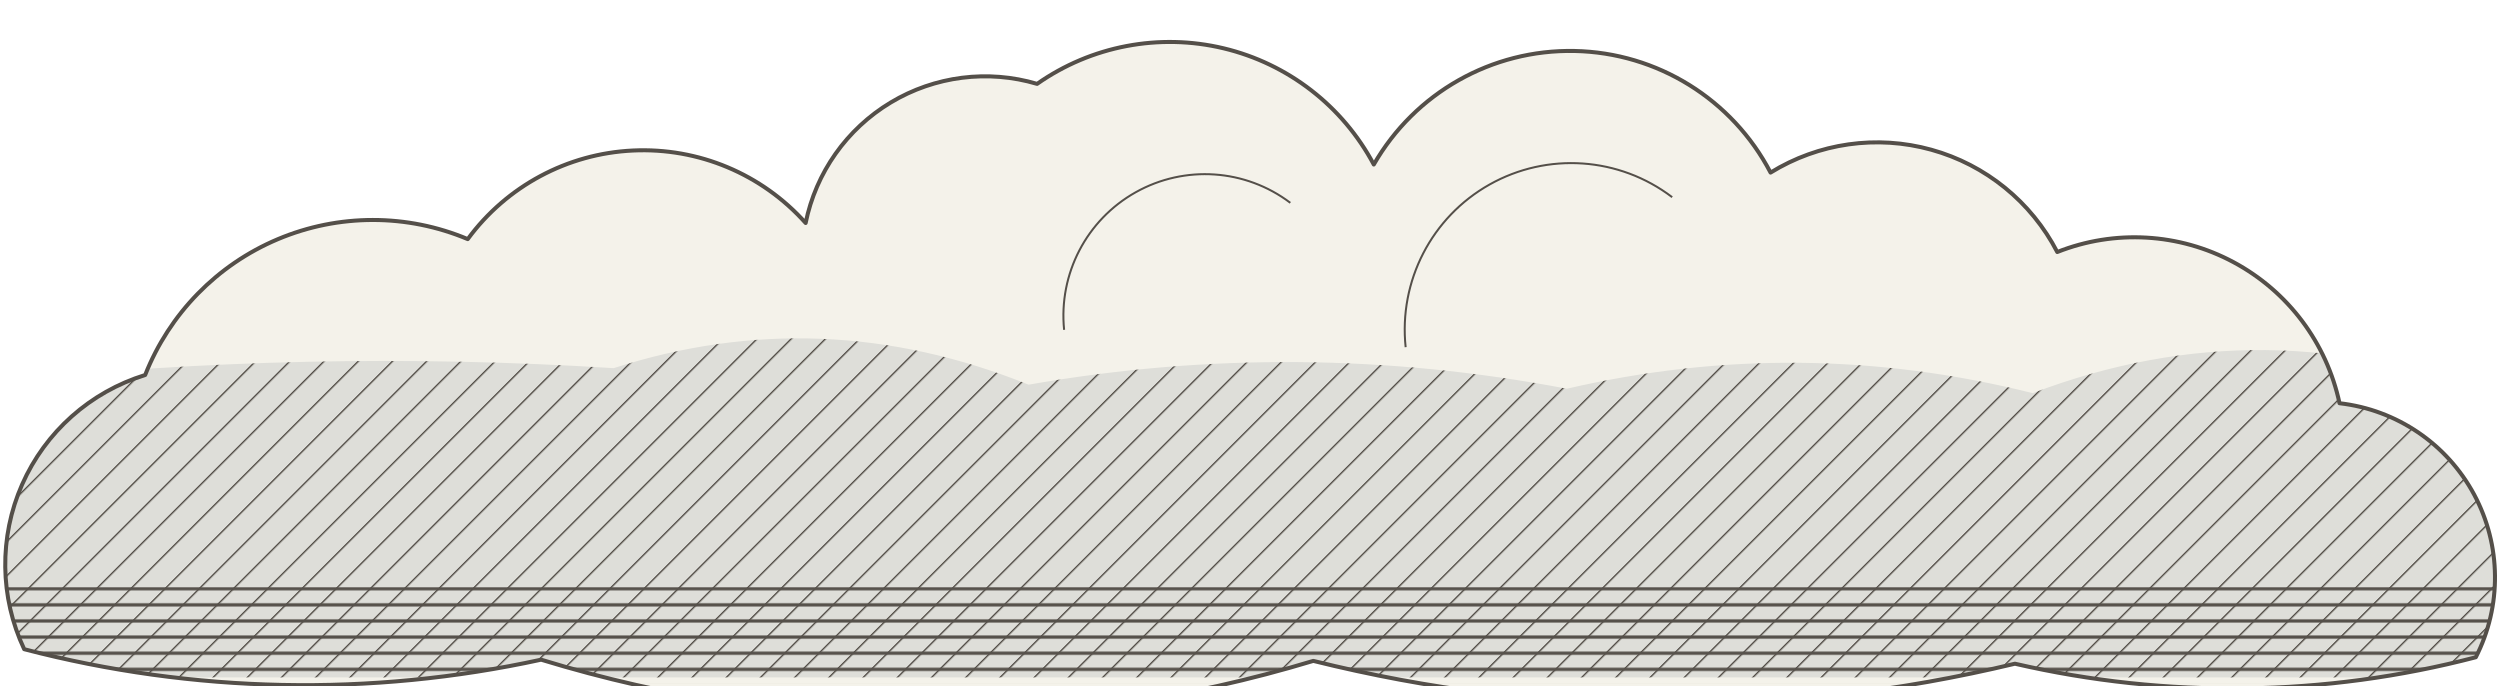
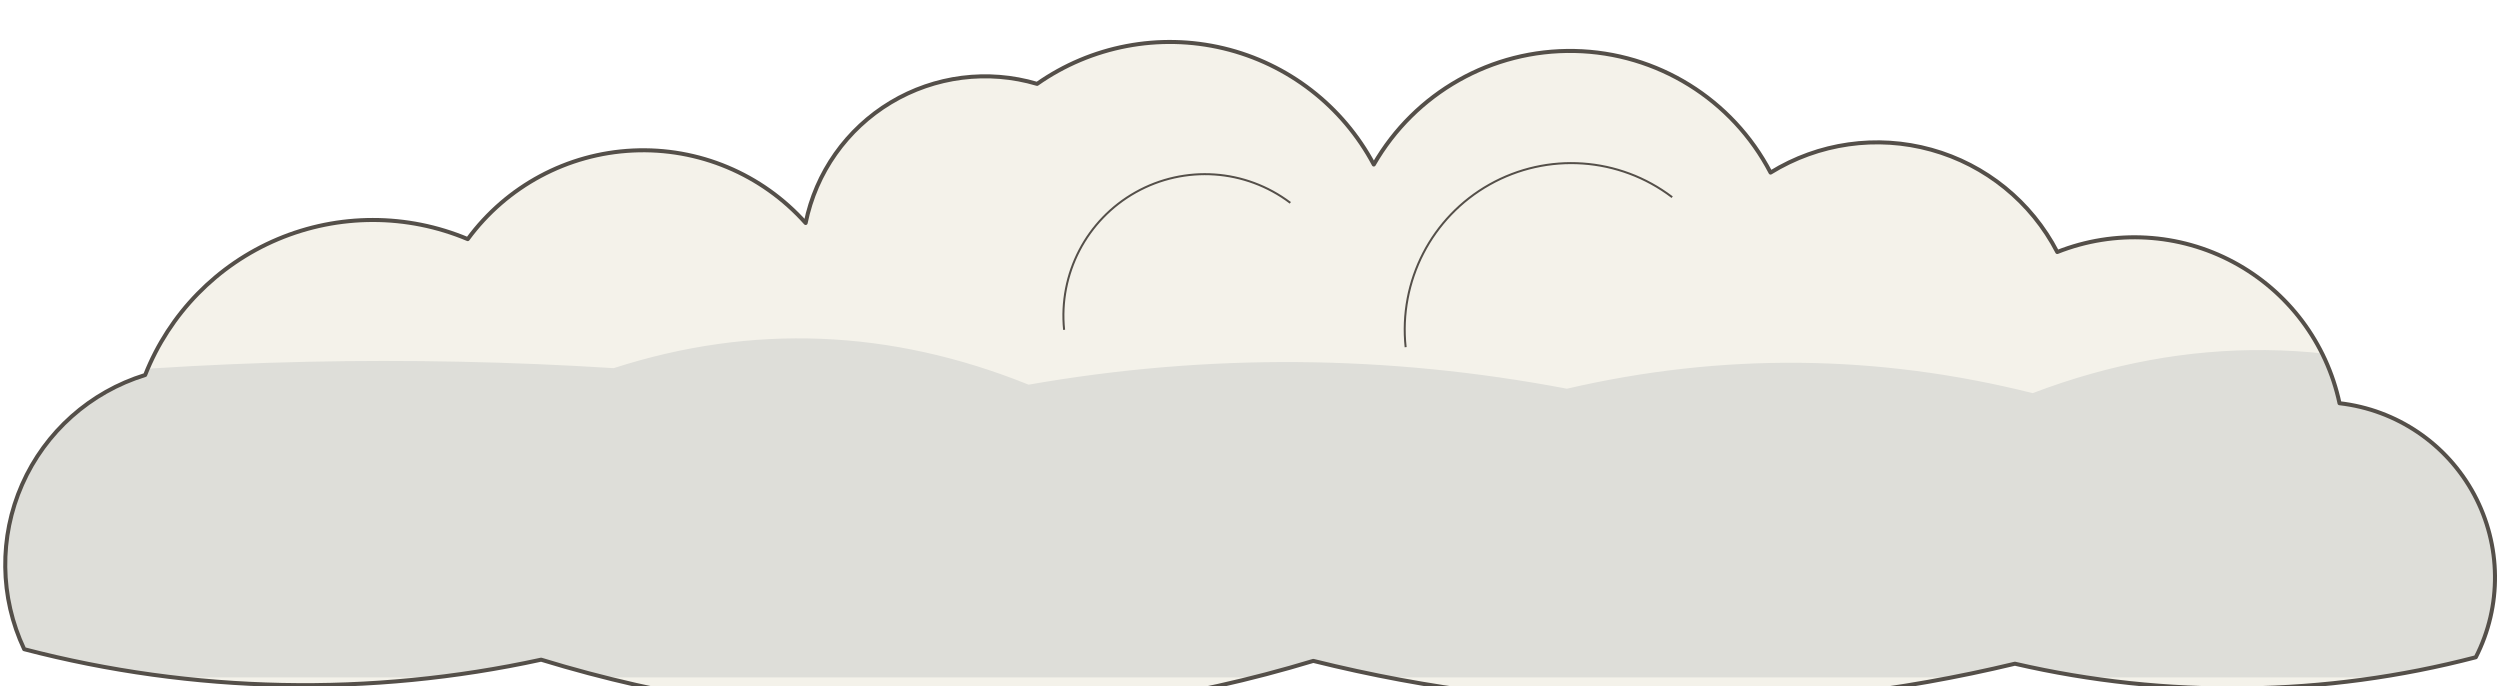
<svg xmlns="http://www.w3.org/2000/svg" width="620" height="170" viewBox="0 0 620 170">
  <defs>
-     <pattern id="t-fina" width="6" height="6" patternUnits="userSpaceOnUse" patternTransform="rotate(45)">
-       <line x1="0" y1="0" x2="0" y2="6" stroke="#544f49" stroke-width="0.7" />
-     </pattern>
-     <pattern id="t-media" width="3.6" height="3.6" patternUnits="userSpaceOnUse" patternTransform="rotate(45)">
-       <line x1="0" y1="0" x2="0" y2="3.6" stroke="#544f49" stroke-width="0.9" />
-     </pattern>
-     <pattern id="t-cruz" width="4" height="4" patternUnits="userSpaceOnUse" patternTransform="rotate(45)">
-       <line x1="0" y1="0" x2="0" y2="4" stroke="#544f49" stroke-width="0.9" />
-       <line x1="0" y1="0" x2="4" y2="0" stroke="#544f49" stroke-width="0.9" />
-     </pattern>
-     <pattern id="t-densa" width="2.8" height="2.8" patternUnits="userSpaceOnUse" patternTransform="rotate(30)">
-       <line x1="0" y1="0" x2="0" y2="2.8" stroke="#544f49" stroke-width="1.2" />
-       <line x1="0" y1="0" x2="2.8" y2="0" stroke="#544f49" stroke-width="1" />
-     </pattern>
-     <pattern id="t-horiz" width="8" height="4" patternUnits="userSpaceOnUse">
-       <line x1="0" y1="2" x2="8" y2="2" stroke="#544f49" stroke-width="0.8" />
-     </pattern>
-     <pattern id="t-vert" width="4" height="8" patternUnits="userSpaceOnUse">
-       <line x1="2" y1="0" x2="2" y2="8" stroke="#544f49" stroke-width="0.8" />
-     </pattern>
-     <pattern id="t-puntos" width="4" height="4" patternUnits="userSpaceOnUse">
-       <circle cx="2" cy="2" r="0.8" fill="#544f49" />
-     </pattern>
-     <pattern id="t-puntos-ralos" width="7" height="7" patternUnits="userSpaceOnUse">
-       <circle cx="2" cy="2" r="0.7" fill="#544f49" />
-       <circle cx="5.5" cy="5.5" r="0.6" fill="#544f49" />
-     </pattern>
-     <pattern id="t-madera" width="40" height="6" patternUnits="userSpaceOnUse">
-       <path d="M0,3 C10,2 20,4 40,3" stroke="#544f49" stroke-width="0.6" fill="none" />
-     </pattern>
-     <pattern id="t-tejido" width="6.5" height="6.5" patternUnits="userSpaceOnUse">
-       <path d="M0,3.2 H6.5 M3.2,0 V6.5" stroke="#544f49" stroke-width="0.4" />
-     </pattern>
-     <pattern id="t-madera-v" width="6" height="40" patternUnits="userSpaceOnUse">
-       <path d="M3,0 C2,10 4,20 3,40" stroke="#544f49" stroke-width="0.6" fill="none" />
+     <pattern id="rayado" width="9" height="9" patternUnits="userSpaceOnUse" patternTransform="rotate(45)">
+       <line x1="0" y1="0" x2="0" y2="9" stroke="#544f49" stroke-width="1.2" />
    </pattern>
  </defs>
  <clipPath id="c-nube-a">
    <path d="M6,161 A49.2,49.2 0 0 1 36,93 A60.7,60.7 0 0 1 116,59.3 A54,54 0 0 1 199.8,55.3 A45.4,45.4 0 0 1 257.2,20.8 A57.3,57.3 0 0 1 340.7,40.8 A56.1,56.1 0 0 1 439.1,42.8 A50.3,50.3 0 0 1 510.2,62.5 A52,52 0 0 1 580.2,100 A43.5,43.5 0 0 1 614,163 A239.1,239.1 0 0 1 499.7,164.6 A365.9,365.9 0 0 1 325.7,163.9 A328.7,328.7 0 0 1 134.2,163.6 A275.4,275.4 0 0 1 6,161 Z" />
  </clipPath>
  <path d="M6,161 A49.2,49.2 0 0 1 36,93 A60.7,60.7 0 0 1 116,59.3 A54,54 0 0 1 199.8,55.3 A45.4,45.4 0 0 1 257.2,20.8 A57.3,57.3 0 0 1 340.7,40.8 A56.1,56.1 0 0 1 439.1,42.8 A50.3,50.3 0 0 1 510.2,62.5 A52,52 0 0 1 580.2,100 A43.5,43.5 0 0 1 614,163 A239.1,239.1 0 0 1 499.7,164.6 A365.9,365.9 0 0 1 325.7,163.9 A328.7,328.7 0 0 1 134.2,163.6 A275.4,275.4 0 0 1 6,161 Z" fill="#f4f2ea" />
  <g clip-path="url(#c-nube-a)">
    <path d="M0,168 L0,94.6 Q76.1,86.5 152.2,91.3 Q203.7,74.7 255.1,95.4 Q321.8,83.7 388.6,96.4 Q446.3,83 504.1,97.5 Q562,75.5 620,98.8 L620,168 Z" fill="#deded9" />
-     <path d="M0,168 L0,94.6 Q76.1,86.5 152.2,91.3 Q203.7,74.7 255.1,95.4 Q321.8,83.7 388.6,96.4 Q446.3,83 504.1,97.5 Q562,75.5 620,98.8 L620,168 Z" fill="url(#t-fina)" />
-     <rect x="0" y="145.6" width="620" height="23.8" fill="url(#t-horiz)" />
  </g>
  <path d="M263.9,81.8 A35.1,35.1 0 0 1 320,50.3 M348.6,86.1 A41.3,41.3 0 0 1 414.7,48.9" stroke="#544f49" stroke-width="0.5" fill="none" />
  <path d="M6,161 A49.2,49.2 0 0 1 36,93 A60.7,60.7 0 0 1 116,59.3 A54,54 0 0 1 199.8,55.3 A45.4,45.4 0 0 1 257.2,20.8 A57.3,57.3 0 0 1 340.7,40.8 A56.1,56.1 0 0 1 439.1,42.8 A50.3,50.3 0 0 1 510.2,62.5 A52,52 0 0 1 580.2,100 A43.5,43.5 0 0 1 614,163 A239.1,239.1 0 0 1 499.7,164.6 A365.9,365.9 0 0 1 325.7,163.9 A328.7,328.7 0 0 1 134.2,163.6 A275.4,275.4 0 0 1 6,161 Z" fill="none" stroke="#544f49" stroke-width="1" stroke-linejoin="round" />
</svg>
